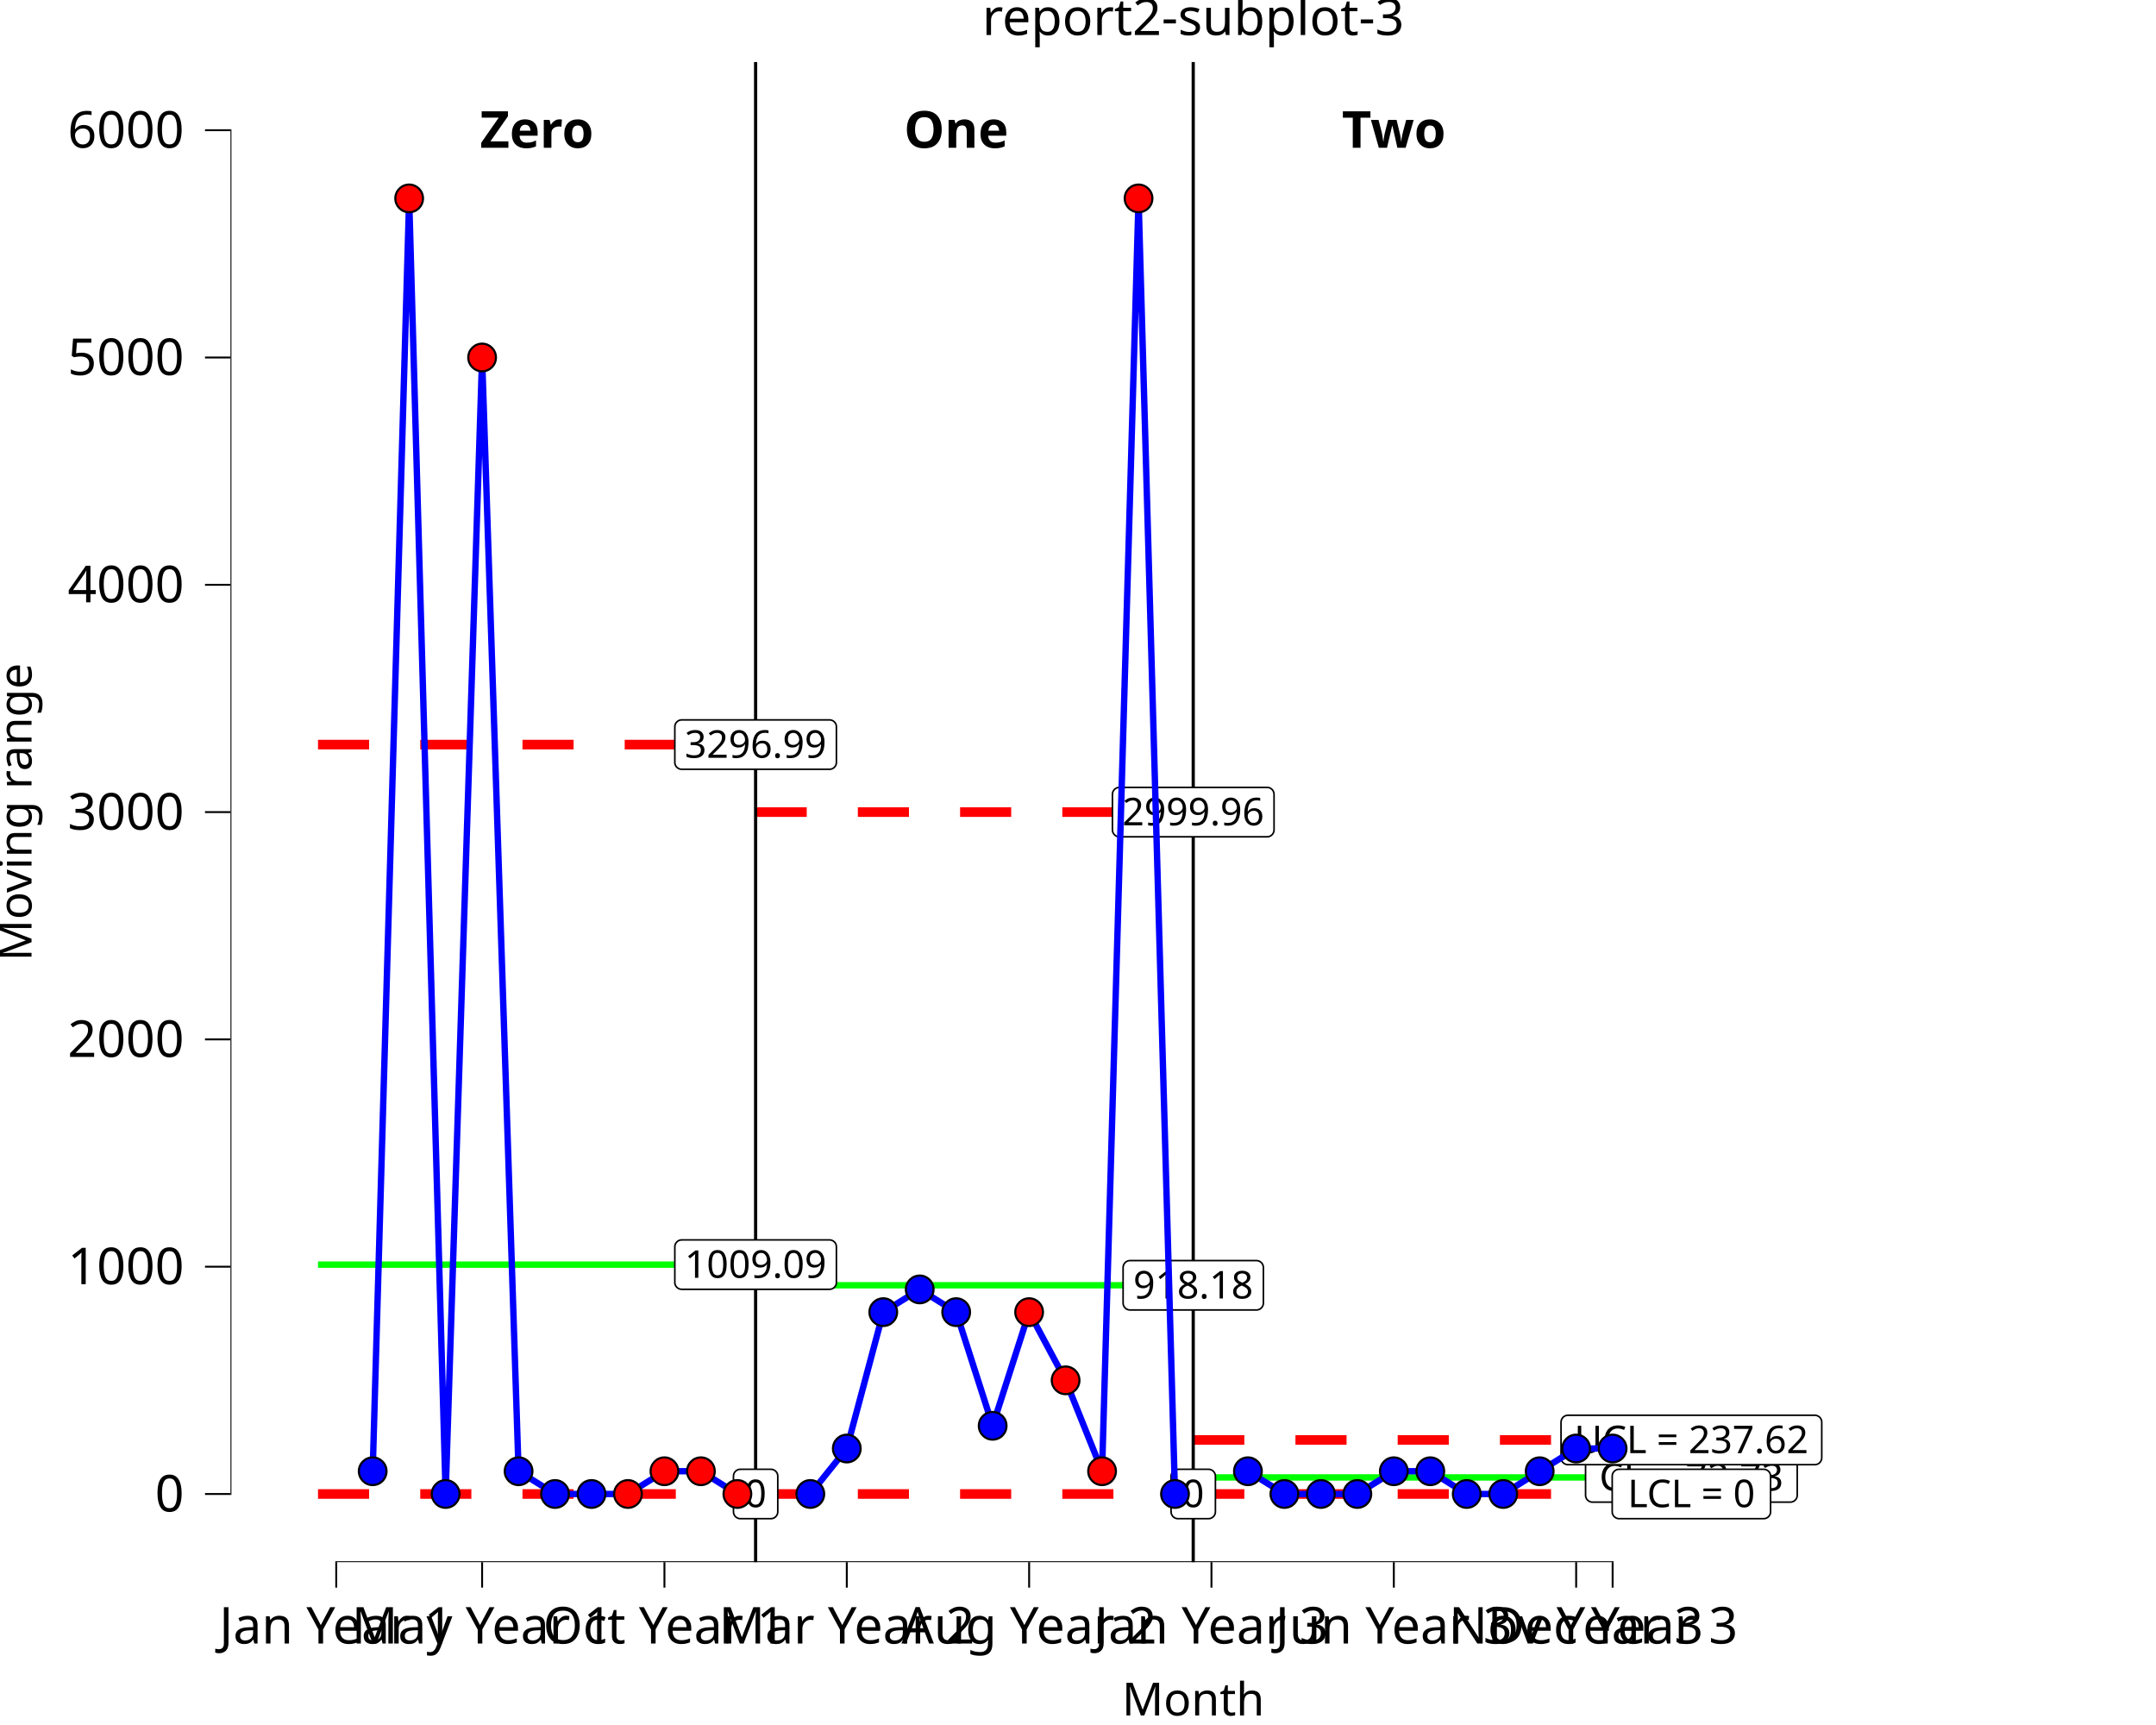
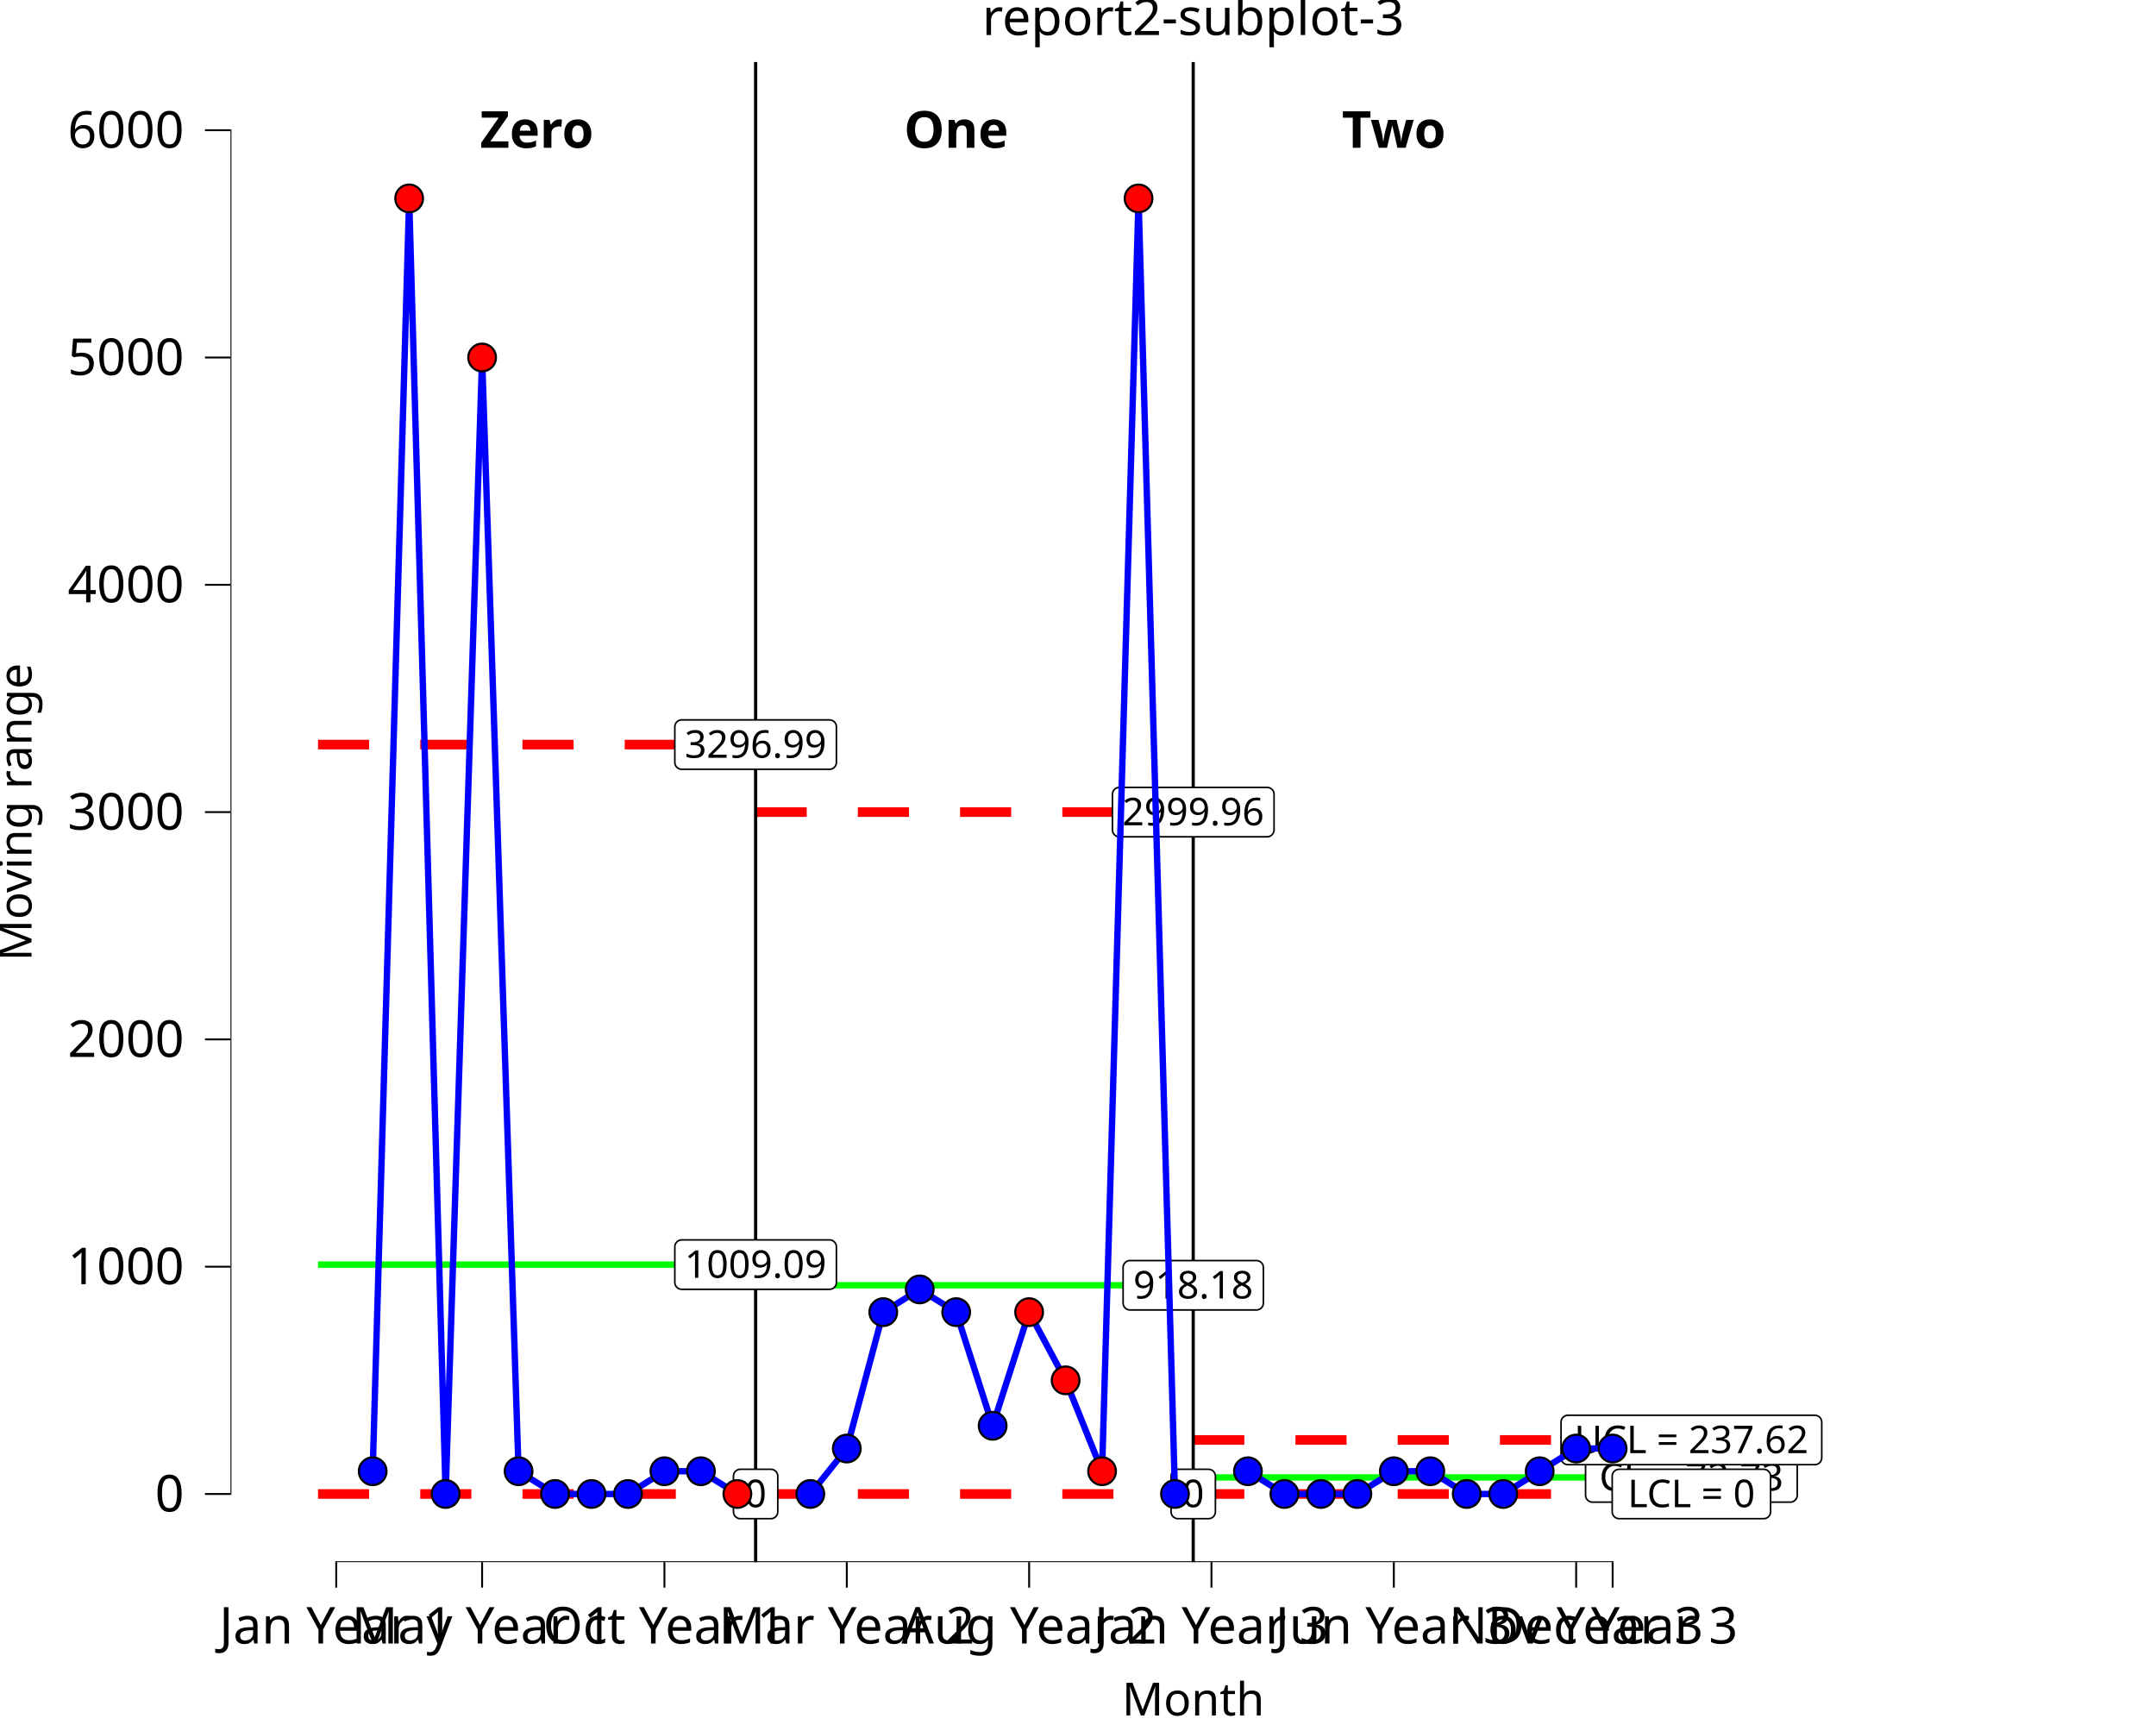
<svg xmlns="http://www.w3.org/2000/svg" class="svglite" data-engine-version="2.0" width="720.00pt" height="576.00pt" viewBox="0 0 720.00 576.00">
  <defs>
    <style type="text/css">
    .svglite line, .svglite polyline, .svglite polygon, .svglite path, .svglite rect, .svglite circle {
      fill: none;
      stroke: #000000;
      stroke-linecap: round;
      stroke-linejoin: round;
      stroke-miterlimit: 10.00;
    }
  </style>
  </defs>
  <rect width="100%" height="100%" style="stroke: none; fill: #FFFFFF;" />
  <defs>
    <clipPath id="cpMC4wMHw3MjAuMDB8MC4wMHw1NzYuMDA=">
      <rect x="0.00" y="0.00" width="720.00" height="576.00" />
    </clipPath>
  </defs>
  <g clip-path="url(#cpMC4wMHw3MjAuMDB8MC4wMHw1NzYuMDA=)">
    <rect x="0.00" y="0.00" width="720.00" height="576.00" style="stroke-width: 10.67; stroke: none;" />
  </g>
  <defs>
    <clipPath id="cpNzYuOTd8NzIwLjAwfDIwLjcxfDUyMS42Mw==">
      <rect x="76.97" y="20.71" width="643.03" height="500.92" />
    </clipPath>
  </defs>
  <g clip-path="url(#cpNzYuOTd8NzIwLjAwfDIwLjcxfDUyMS42Mw==)">
    <rect x="76.97" y="20.71" width="643.03" height="500.92" style="stroke-width: 10.67; stroke: none;" />
    <polyline points="252.34,429.17 264.52,429.17 264.52,429.17 276.70,429.17 276.70,429.17 288.88,429.17 288.88,429.17 301.05,429.17 301.05,429.17 313.23,429.17 313.23,429.17 325.41,429.17 325.41,429.17 337.59,429.17 337.59,429.17 349.77,429.17 349.77,429.17 361.95,429.17 361.95,429.17 374.13,429.17 374.13,429.17 386.31,429.17 386.31,429.17 398.48,429.17 398.48,429.17 " style="stroke-width: 2.13; stroke: #00FF00; stroke-linecap: butt;" />
    <polyline points="398.48,493.34 410.66,493.34 410.66,493.34 422.84,493.34 422.84,493.34 435.02,493.34 435.02,493.34 447.20,493.34 447.20,493.34 459.38,493.34 459.38,493.34 471.56,493.34 471.56,493.34 483.73,493.34 483.73,493.34 495.91,493.34 495.91,493.34 508.09,493.34 508.09,493.34 520.27,493.34 520.27,493.34 532.45,493.34 532.45,493.34 544.63,493.34 544.63,493.34 " style="stroke-width: 2.13; stroke: #00FF00; stroke-linecap: butt;" />
    <polyline points="106.20,422.27 118.38,422.27 118.38,422.27 130.55,422.27 130.55,422.27 142.73,422.27 142.73,422.27 154.91,422.27 154.91,422.27 167.09,422.27 167.09,422.27 179.27,422.27 179.27,422.27 191.45,422.27 191.45,422.27 203.63,422.27 203.63,422.27 215.80,422.27 215.80,422.27 227.98,422.27 227.98,422.27 240.16,422.27 240.16,422.27 252.34,422.27 252.34,422.27 " style="stroke-width: 2.13; stroke: #00FF00; stroke-linecap: butt;" />
    <polyline points="252.34,271.17 264.52,271.17 264.52,271.17 276.70,271.17 276.70,271.17 288.88,271.17 288.88,271.17 301.05,271.17 301.05,271.17 313.23,271.17 313.23,271.17 325.41,271.17 325.41,271.17 337.59,271.17 337.59,271.17 349.77,271.17 349.77,271.17 361.95,271.17 361.95,271.17 374.13,271.17 374.13,271.17 386.31,271.17 386.31,271.17 398.48,271.17 398.48,271.17 " style="stroke-width: 3.20; stroke: #FF0000; stroke-dasharray: 17.07,17.07; stroke-linecap: butt;" />
    <polyline points="398.48,480.82 410.66,480.82 410.66,480.82 422.84,480.82 422.84,480.82 435.02,480.82 435.02,480.82 447.20,480.82 447.20,480.82 459.38,480.82 459.38,480.82 471.56,480.82 471.56,480.82 483.73,480.82 483.73,480.82 495.91,480.82 495.91,480.82 508.09,480.82 508.09,480.82 520.27,480.82 520.27,480.82 532.45,480.82 532.45,480.82 544.63,480.82 544.63,480.82 " style="stroke-width: 3.20; stroke: #FF0000; stroke-dasharray: 17.07,17.07; stroke-linecap: butt;" />
    <polyline points="106.20,248.63 118.38,248.63 118.38,248.63 130.55,248.63 130.55,248.63 142.73,248.63 142.73,248.63 154.91,248.63 154.91,248.63 167.09,248.63 167.09,248.63 179.27,248.63 179.27,248.63 191.45,248.63 191.45,248.63 203.63,248.63 203.63,248.63 215.80,248.63 215.80,248.63 227.98,248.63 227.98,248.63 240.16,248.63 240.16,248.63 252.34,248.63 252.34,248.63 " style="stroke-width: 3.20; stroke: #FF0000; stroke-dasharray: 17.07,17.07; stroke-linecap: butt;" />
    <polyline points="252.34,498.86 264.52,498.86 264.52,498.86 276.70,498.86 276.70,498.86 288.88,498.86 288.88,498.86 301.05,498.86 301.05,498.86 313.23,498.86 313.23,498.86 325.41,498.86 325.41,498.86 337.59,498.86 337.59,498.86 349.77,498.86 349.77,498.86 361.95,498.86 361.95,498.86 374.13,498.86 374.13,498.86 386.31,498.86 386.31,498.86 398.48,498.86 398.48,498.86 " style="stroke-width: 3.20; stroke: #FF0000; stroke-dasharray: 17.07,17.07; stroke-linecap: butt;" />
    <polyline points="398.48,498.86 410.66,498.86 410.66,498.86 422.84,498.86 422.84,498.86 435.02,498.86 435.02,498.86 447.20,498.86 447.20,498.86 459.38,498.86 459.38,498.86 471.56,498.86 471.56,498.86 483.73,498.86 483.73,498.86 495.91,498.86 495.91,498.86 508.09,498.86 508.09,498.86 520.27,498.86 520.27,498.86 532.45,498.86 532.45,498.86 544.63,498.86 544.63,498.86 " style="stroke-width: 3.20; stroke: #FF0000; stroke-dasharray: 17.07,17.07; stroke-linecap: butt;" />
    <polyline points="106.20,498.86 118.38,498.86 118.38,498.86 130.55,498.86 130.55,498.86 142.73,498.86 142.73,498.86 154.91,498.86 154.91,498.86 167.09,498.86 167.09,498.86 179.27,498.86 179.27,498.86 191.45,498.86 191.45,498.86 203.63,498.86 203.63,498.86 215.80,498.86 215.80,498.86 227.98,498.86 227.98,498.86 240.16,498.86 240.16,498.86 252.34,498.86 252.34,498.86 " style="stroke-width: 3.20; stroke: #FF0000; stroke-dasharray: 17.07,17.07; stroke-linecap: butt;" />
    <line x1="252.34" y1="521.63" x2="252.34" y2="20.71" style="stroke-width: 1.07; stroke-linecap: butt;" />
    <line x1="398.48" y1="521.63" x2="398.48" y2="20.71" style="stroke-width: 1.07; stroke-linecap: butt;" />
    <text x="179.27" y="49.35" text-anchor="middle" style="font-size: 17.07px; font-weight: bold; font-family: sans;" textLength="35.10px" lengthAdjust="spacingAndGlyphs">Zero</text>
    <text x="319.32" y="49.35" text-anchor="middle" style="font-size: 17.07px; font-weight: bold; font-family: sans;" textLength="32.28px" lengthAdjust="spacingAndGlyphs">One</text>
    <text x="465.47" y="49.35" text-anchor="middle" style="font-size: 17.07px; font-weight: bold; font-family: sans;" textLength="32.26px" lengthAdjust="spacingAndGlyphs">Two</text>
    <polygon points="227.66,430.52 277.02,430.52 276.93,430.51 277.30,430.50 277.66,430.43 278.01,430.29 278.33,430.11 278.62,429.87 278.86,429.60 279.06,429.28 279.21,428.94 279.29,428.58 279.32,428.21 279.32,428.21 279.32,416.33 279.32,416.33 279.29,415.96 279.21,415.60 279.06,415.26 278.86,414.94 278.62,414.67 278.33,414.43 278.01,414.25 277.66,414.11 277.30,414.04 277.02,414.02 227.66,414.02 227.94,414.04 227.57,414.02 227.20,414.07 226.84,414.17 226.51,414.33 226.20,414.54 225.94,414.80 225.71,415.10 225.54,415.42 225.42,415.78 225.36,416.14 225.36,416.33 225.36,428.21 225.36,428.03 225.36,428.40 225.42,428.76 225.54,429.12 225.71,429.44 225.94,429.74 226.20,430.00 226.51,430.21 226.84,430.37 227.20,430.47 227.57,430.51 " style="stroke-width: 0.53; fill: #FFFFFF;" />
    <text x="252.34" y="426.68" text-anchor="middle" style="font-size: 12.80px; font-family: sans;" textLength="46.29px" lengthAdjust="spacingAndGlyphs">1009.09</text>
    <polygon points="247.24,507.10 257.44,507.10 257.34,507.10 257.72,507.09 258.08,507.01 258.43,506.88 258.75,506.70 259.03,506.46 259.28,506.18 259.48,505.87 259.62,505.53 259.71,505.17 259.74,504.80 259.74,504.80 259.74,492.91 259.74,492.91 259.71,492.54 259.62,492.18 259.48,491.84 259.28,491.53 259.03,491.25 258.75,491.02 258.43,490.83 258.08,490.70 257.72,490.63 257.44,490.61 247.24,490.61 247.52,490.63 247.15,490.61 246.78,490.66 246.43,490.76 246.09,490.92 245.79,491.13 245.52,491.39 245.30,491.68 245.12,492.01 245.01,492.36 244.95,492.73 244.94,492.91 244.94,504.80 244.95,504.61 244.95,504.98 245.01,505.35 245.12,505.70 245.30,506.03 245.52,506.33 245.79,506.58 246.09,506.79 246.43,506.95 246.78,507.06 247.15,507.10 " style="stroke-width: 0.53; fill: #FFFFFF;" />
    <text x="252.34" y="503.26" text-anchor="middle" style="font-size: 12.80px; font-family: sans;" textLength="7.12px" lengthAdjust="spacingAndGlyphs">0</text>
    <polygon points="227.66,256.87 277.02,256.87 276.93,256.87 277.30,256.86 277.66,256.78 278.01,256.65 278.33,256.47 278.62,256.23 278.86,255.95 279.06,255.64 279.21,255.30 279.29,254.94 279.32,254.57 279.32,254.57 279.32,242.68 279.32,242.68 279.29,242.31 279.21,241.95 279.06,241.61 278.86,241.30 278.62,241.02 278.33,240.79 278.01,240.60 277.66,240.47 277.30,240.40 277.02,240.38 227.66,240.38 227.94,240.40 227.57,240.38 227.20,240.43 226.84,240.53 226.51,240.69 226.20,240.90 225.94,241.16 225.71,241.45 225.54,241.78 225.42,242.13 225.36,242.50 225.36,242.68 225.36,254.57 225.36,254.38 225.36,254.75 225.42,255.12 225.54,255.47 225.71,255.80 225.94,256.10 226.20,256.35 226.51,256.56 226.84,256.72 227.20,256.83 227.57,256.87 " style="stroke-width: 0.53; fill: #FFFFFF;" />
    <text x="252.34" y="253.03" text-anchor="middle" style="font-size: 12.80px; font-family: sans;" textLength="46.29px" lengthAdjust="spacingAndGlyphs">3296.99</text>
    <polygon points="377.37,437.42 419.60,437.42 419.51,437.41 419.88,437.40 420.24,437.33 420.59,437.19 420.91,437.01 421.20,436.77 421.44,436.50 421.64,436.18 421.79,435.84 421.88,435.48 421.91,435.11 421.91,435.11 421.91,423.23 421.91,423.23 421.88,422.86 421.79,422.50 421.64,422.16 421.44,421.84 421.20,421.57 420.91,421.33 420.59,421.15 420.24,421.01 419.88,420.94 419.60,420.92 377.37,420.92 377.64,420.94 377.27,420.92 376.90,420.97 376.55,421.07 376.21,421.23 375.91,421.44 375.64,421.70 375.42,422.00 375.25,422.32 375.13,422.68 375.07,423.04 375.06,423.23 375.06,435.11 375.07,434.93 375.07,435.30 375.13,435.66 375.25,436.02 375.42,436.34 375.64,436.64 375.91,436.90 376.21,437.11 376.55,437.27 376.90,437.37 377.27,437.41 " style="stroke-width: 0.53; fill: #FFFFFF;" />
    <text x="398.48" y="433.58" text-anchor="middle" style="font-size: 12.80px; font-family: sans;" textLength="39.16px" lengthAdjust="spacingAndGlyphs">918.18</text>
    <polygon points="393.39,507.10 403.58,507.10 403.49,507.10 403.86,507.09 404.22,507.01 404.57,506.88 404.89,506.70 405.18,506.46 405.42,506.18 405.62,505.87 405.77,505.53 405.86,505.17 405.89,504.80 405.89,504.80 405.89,492.91 405.89,492.91 405.86,492.54 405.77,492.18 405.62,491.84 405.42,491.53 405.18,491.25 404.89,491.02 404.57,490.83 404.22,490.70 403.86,490.63 403.58,490.61 393.39,490.61 393.66,490.63 393.29,490.61 392.93,490.66 392.57,490.76 392.23,490.92 391.93,491.13 391.66,491.39 391.44,491.68 391.27,492.01 391.15,492.36 391.09,492.73 391.08,492.91 391.08,504.80 391.09,504.61 391.09,504.98 391.15,505.35 391.27,505.70 391.44,506.03 391.66,506.33 391.93,506.58 392.23,506.79 392.57,506.95 392.93,507.06 393.29,507.10 " style="stroke-width: 0.53; fill: #FFFFFF;" />
    <text x="398.48" y="503.26" text-anchor="middle" style="font-size: 12.80px; font-family: sans;" textLength="7.12px" lengthAdjust="spacingAndGlyphs">0</text>
    <polygon points="373.80,279.42 423.16,279.42 423.07,279.41 423.44,279.40 423.80,279.33 424.15,279.19 424.47,279.01 424.76,278.77 425.01,278.50 425.20,278.18 425.35,277.84 425.44,277.48 425.47,277.11 425.47,277.11 425.47,265.23 425.47,265.23 425.44,264.86 425.35,264.50 425.20,264.16 425.01,263.84 424.76,263.57 424.47,263.33 424.15,263.15 423.80,263.01 423.44,262.94 423.16,262.92 373.80,262.92 374.08,262.94 373.71,262.92 373.34,262.97 372.99,263.07 372.65,263.23 372.35,263.44 372.08,263.70 371.86,264.00 371.68,264.32 371.57,264.68 371.51,265.04 371.50,265.23 371.50,277.11 371.51,276.93 371.51,277.30 371.57,277.66 371.68,278.01 371.86,278.34 372.08,278.64 372.35,278.90 372.65,279.11 372.99,279.27 373.34,279.37 373.71,279.41 " style="stroke-width: 0.53; fill: #FFFFFF;" />
    <text x="398.48" y="275.58" text-anchor="middle" style="font-size: 12.80px; font-family: sans;" textLength="46.29px" lengthAdjust="spacingAndGlyphs">2999.96</text>
    <polygon points="531.80,501.58 597.89,501.58 597.79,501.58 598.16,501.57 598.53,501.49 598.87,501.36 599.19,501.18 599.48,500.94 599.73,500.66 599.93,500.35 600.07,500.01 600.16,499.65 600.19,499.28 600.19,499.28 600.19,487.39 600.19,487.39 600.16,487.02 600.07,486.66 599.93,486.32 599.73,486.01 599.48,485.73 599.19,485.50 598.87,485.31 598.53,485.18 598.16,485.11 597.89,485.09 531.80,485.09 532.08,485.11 531.71,485.09 531.34,485.14 530.99,485.24 530.65,485.40 530.35,485.61 530.08,485.87 529.85,486.16 529.68,486.49 529.57,486.84 529.51,487.21 529.50,487.39 529.50,499.28 529.51,499.09 529.51,499.46 529.57,499.83 529.68,500.18 529.85,500.51 530.08,500.81 530.35,501.06 530.65,501.27 530.99,501.43 531.34,501.54 531.71,501.58 " style="stroke-width: 0.53; fill: #FFFFFF;" />
    <text x="564.84" y="497.74" text-anchor="middle" style="font-size: 12.80px; font-family: sans;" textLength="63.01px" lengthAdjust="spacingAndGlyphs">CL = 72.73</text>
    <polygon points="540.70,507.10 588.99,507.10 588.89,507.10 589.26,507.09 589.63,507.01 589.97,506.88 590.29,506.70 590.58,506.46 590.83,506.18 591.03,505.87 591.17,505.53 591.26,505.17 591.29,504.80 591.29,504.80 591.29,492.91 591.29,492.91 591.26,492.54 591.17,492.18 591.03,491.84 590.83,491.53 590.58,491.25 590.29,491.02 589.97,490.83 589.63,490.70 589.26,490.63 588.99,490.61 540.70,490.61 540.98,490.63 540.61,490.61 540.24,490.66 539.89,490.76 539.55,490.92 539.25,491.13 538.98,491.39 538.75,491.68 538.58,492.01 538.46,492.36 538.41,492.73 538.40,492.91 538.40,504.80 538.41,504.61 538.41,504.98 538.46,505.35 538.58,505.70 538.75,506.03 538.98,506.33 539.25,506.58 539.55,506.79 539.89,506.95 540.24,507.06 540.61,507.10 " style="stroke-width: 0.53; fill: #FFFFFF;" />
    <text x="564.84" y="503.26" text-anchor="middle" style="font-size: 12.80px; font-family: sans;" textLength="45.21px" lengthAdjust="spacingAndGlyphs">LCL = 0</text>
    <polygon points="523.62,489.07 606.07,489.07 605.98,489.07 606.35,489.05 606.71,488.98 607.06,488.85 607.38,488.66 607.67,488.43 607.91,488.15 608.11,487.83 608.26,487.49 608.35,487.13 608.38,486.76 608.38,486.76 608.38,474.88 608.38,474.88 608.35,474.51 608.26,474.15 608.11,473.81 607.91,473.49 607.67,473.22 607.38,472.98 607.06,472.80 606.71,472.67 606.35,472.59 606.07,472.57 523.62,472.57 523.90,472.59 523.52,472.58 523.16,472.62 522.80,472.72 522.47,472.88 522.16,473.09 521.89,473.35 521.67,473.65 521.50,473.98 521.38,474.33 521.32,474.69 521.31,474.88 521.31,486.76 521.32,486.58 521.32,486.95 521.38,487.32 521.50,487.67 521.67,488.00 521.89,488.29 522.16,488.55 522.47,488.76 522.80,488.92 523.16,489.02 523.52,489.07 " style="stroke-width: 0.53; fill: #FFFFFF;" />
    <text x="564.84" y="485.23" text-anchor="middle" style="font-size: 12.80px; font-family: sans;" textLength="79.38px" lengthAdjust="spacingAndGlyphs">UCL = 237.62</text>
    <polyline points="270.61,498.86 282.79,483.68 294.97,438.14 307.14,430.55 319.32,438.14 331.50,476.09 343.68,438.14 355.86,460.91 368.04,491.27 380.22,66.25 392.39,498.86 " style="stroke-width: 2.13; stroke: #0000FF; stroke-linecap: butt;" />
    <polyline points="416.75,491.27 428.93,498.86 441.11,498.86 453.29,498.86 465.47,491.27 477.65,491.27 489.82,498.86 502.00,498.86 514.18,491.27 526.36,483.68 538.54,483.68 " style="stroke-width: 2.13; stroke: #0000FF; stroke-linecap: butt;" />
    <polyline points="124.46,491.27 136.64,66.25 148.82,498.86 161.00,119.37 173.18,491.27 185.36,498.86 197.54,498.86 209.71,498.86 221.89,491.27 234.07,491.27 246.25,498.86 " style="stroke-width: 2.13; stroke: #0000FF; stroke-linecap: butt;" />
    <circle cx="124.46" cy="491.27" r="4.62" style="stroke-width: 0.71; fill: #0000FF;" />
    <circle cx="136.64" cy="66.25" r="4.62" style="stroke-width: 0.71; fill: #FF0000;" />
    <circle cx="148.82" cy="498.86" r="4.62" style="stroke-width: 0.71; fill: #0000FF;" />
    <circle cx="161.00" cy="119.37" r="4.62" style="stroke-width: 0.71; fill: #FF0000;" />
    <circle cx="173.18" cy="491.27" r="4.62" style="stroke-width: 0.71; fill: #0000FF;" />
    <circle cx="185.36" cy="498.86" r="4.62" style="stroke-width: 0.71; fill: #0000FF;" />
    <circle cx="197.54" cy="498.86" r="4.62" style="stroke-width: 0.71; fill: #0000FF;" />
-     <circle cx="209.71" cy="498.86" r="4.62" style="stroke-width: 0.71; fill: #FF0000;" />
-     <circle cx="221.89" cy="491.27" r="4.62" style="stroke-width: 0.71; fill: #FF0000;" />
-     <circle cx="234.07" cy="491.27" r="4.62" style="stroke-width: 0.71; fill: #FF0000;" />
+     <circle cx="209.71" cy="498.86" r="4.62" style="stroke-width: 0.71; fill: #0000FF;" />
+     <circle cx="221.89" cy="491.27" r="4.62" style="stroke-width: 0.71; fill: #0000FF;" />
+     <circle cx="234.07" cy="491.27" r="4.62" style="stroke-width: 0.71; fill: #0000FF;" />
    <circle cx="246.25" cy="498.86" r="4.62" style="stroke-width: 0.71; fill: #FF0000;" />
    <circle cx="270.61" cy="498.86" r="4.62" style="stroke-width: 0.71; fill: #0000FF;" />
    <circle cx="282.79" cy="483.68" r="4.62" style="stroke-width: 0.71; fill: #0000FF;" />
    <circle cx="294.97" cy="438.14" r="4.62" style="stroke-width: 0.71; fill: #0000FF;" />
    <circle cx="307.14" cy="430.55" r="4.62" style="stroke-width: 0.71; fill: #0000FF;" />
    <circle cx="319.32" cy="438.14" r="4.62" style="stroke-width: 0.71; fill: #0000FF;" />
    <circle cx="331.50" cy="476.09" r="4.62" style="stroke-width: 0.71; fill: #0000FF;" />
    <circle cx="343.68" cy="438.14" r="4.62" style="stroke-width: 0.71; fill: #FF0000;" />
    <circle cx="355.86" cy="460.91" r="4.62" style="stroke-width: 0.71; fill: #FF0000;" />
    <circle cx="368.04" cy="491.27" r="4.62" style="stroke-width: 0.71; fill: #FF0000;" />
    <circle cx="380.22" cy="66.25" r="4.62" style="stroke-width: 0.71; fill: #FF0000;" />
    <circle cx="392.39" cy="498.86" r="4.62" style="stroke-width: 0.71; fill: #0000FF;" />
    <circle cx="416.75" cy="491.27" r="4.62" style="stroke-width: 0.71; fill: #0000FF;" />
    <circle cx="428.93" cy="498.86" r="4.62" style="stroke-width: 0.71; fill: #0000FF;" />
    <circle cx="441.11" cy="498.86" r="4.62" style="stroke-width: 0.71; fill: #0000FF;" />
    <circle cx="453.29" cy="498.86" r="4.62" style="stroke-width: 0.71; fill: #0000FF;" />
    <circle cx="465.47" cy="491.27" r="4.62" style="stroke-width: 0.71; fill: #0000FF;" />
    <circle cx="477.65" cy="491.27" r="4.62" style="stroke-width: 0.71; fill: #0000FF;" />
    <circle cx="489.82" cy="498.86" r="4.62" style="stroke-width: 0.71; fill: #0000FF;" />
    <circle cx="502.00" cy="498.86" r="4.62" style="stroke-width: 0.71; fill: #0000FF;" />
    <circle cx="514.18" cy="491.27" r="4.62" style="stroke-width: 0.71; fill: #0000FF;" />
    <circle cx="526.36" cy="483.68" r="4.62" style="stroke-width: 0.71; fill: #0000FF;" />
    <circle cx="538.54" cy="483.68" r="4.62" style="stroke-width: 0.71; fill: #0000FF;" />
    <line x1="111.97" y1="521.63" x2="538.86" y2="521.63" style="stroke-width: 0.64; stroke-linecap: butt;" />
    <line x1="76.97" y1="499.18" x2="76.97" y2="43.16" style="stroke-width: 0.64; stroke-linecap: butt;" />
    <rect x="76.97" y="20.71" width="643.03" height="500.92" style="stroke-width: 0.00; stroke: none;" />
  </g>
  <g clip-path="url(#cpMC4wMHw3MjAuMDB8MC4wMHw1NzYuMDA=)">
    <polyline points="76.97,521.63 76.97,20.71 " style="stroke-width: 0.00; stroke: none; stroke-linecap: butt;" />
    <text x="61.49" y="504.71" text-anchor="end" style="font-size: 17.00px; font-family: sans;" textLength="9.46px" lengthAdjust="spacingAndGlyphs">0</text>
    <text x="61.49" y="428.81" text-anchor="end" style="font-size: 17.00px; font-family: sans;" textLength="37.82px" lengthAdjust="spacingAndGlyphs">1000</text>
    <text x="61.49" y="352.91" text-anchor="end" style="font-size: 17.00px; font-family: sans;" textLength="37.82px" lengthAdjust="spacingAndGlyphs">2000</text>
    <text x="61.49" y="277.02" text-anchor="end" style="font-size: 17.00px; font-family: sans;" textLength="37.82px" lengthAdjust="spacingAndGlyphs">3000</text>
    <text x="61.49" y="201.12" text-anchor="end" style="font-size: 17.00px; font-family: sans;" textLength="37.82px" lengthAdjust="spacingAndGlyphs">4000</text>
    <text x="61.49" y="125.22" text-anchor="end" style="font-size: 17.00px; font-family: sans;" textLength="37.82px" lengthAdjust="spacingAndGlyphs">5000</text>
    <text x="61.49" y="49.33" text-anchor="end" style="font-size: 17.00px; font-family: sans;" textLength="37.82px" lengthAdjust="spacingAndGlyphs">6000</text>
    <polyline points="68.46,498.86 76.97,498.86 " style="stroke-width: 0.64; stroke-linecap: butt;" />
    <polyline points="68.46,422.96 76.97,422.96 " style="stroke-width: 0.64; stroke-linecap: butt;" />
    <polyline points="68.46,347.06 76.97,347.06 " style="stroke-width: 0.64; stroke-linecap: butt;" />
    <polyline points="68.46,271.17 76.97,271.17 " style="stroke-width: 0.64; stroke-linecap: butt;" />
    <polyline points="68.46,195.27 76.97,195.27 " style="stroke-width: 0.64; stroke-linecap: butt;" />
    <polyline points="68.46,119.37 76.97,119.37 " style="stroke-width: 0.64; stroke-linecap: butt;" />
    <polyline points="68.46,43.48 76.97,43.48 " style="stroke-width: 0.64; stroke-linecap: butt;" />
    <polyline points="76.97,521.63 720.00,521.63 " style="stroke-width: 0.00; stroke: none; stroke-linecap: butt;" />
    <polyline points="112.29,530.13 112.29,521.63 " style="stroke-width: 0.64; stroke-linecap: butt;" />
    <polyline points="161.00,530.13 161.00,521.63 " style="stroke-width: 0.64; stroke-linecap: butt;" />
    <polyline points="221.89,530.13 221.89,521.63 " style="stroke-width: 0.64; stroke-linecap: butt;" />
    <polyline points="282.79,530.13 282.79,521.63 " style="stroke-width: 0.64; stroke-linecap: butt;" />
    <polyline points="343.68,530.13 343.68,521.63 " style="stroke-width: 0.64; stroke-linecap: butt;" />
    <polyline points="404.57,530.13 404.57,521.63 " style="stroke-width: 0.64; stroke-linecap: butt;" />
    <polyline points="465.47,530.13 465.47,521.63 " style="stroke-width: 0.64; stroke-linecap: butt;" />
    <polyline points="526.36,530.13 526.36,521.63 " style="stroke-width: 0.64; stroke-linecap: butt;" />
    <polyline points="538.54,530.13 538.54,521.63 " style="stroke-width: 0.64; stroke-linecap: butt;" />
    <text x="112.29" y="548.80" text-anchor="middle" style="font-size: 17.00px; font-family: sans;" textLength="82.23px" lengthAdjust="spacingAndGlyphs">Jan Year 1</text>
    <text x="161.00" y="548.80" text-anchor="middle" style="font-size: 17.00px; font-family: sans;" textLength="86.94px" lengthAdjust="spacingAndGlyphs">May Year 1</text>
    <text x="221.89" y="548.80" text-anchor="middle" style="font-size: 17.00px; font-family: sans;" textLength="81.27px" lengthAdjust="spacingAndGlyphs">Oct Year 1</text>
    <text x="282.79" y="548.80" text-anchor="middle" style="font-size: 17.00px; font-family: sans;" textLength="84.10px" lengthAdjust="spacingAndGlyphs">Mar Year 2</text>
    <text x="343.68" y="548.80" text-anchor="middle" style="font-size: 17.00px; font-family: sans;" textLength="85.07px" lengthAdjust="spacingAndGlyphs">Aug Year 2</text>
    <text x="404.57" y="548.80" text-anchor="middle" style="font-size: 17.00px; font-family: sans;" textLength="82.23px" lengthAdjust="spacingAndGlyphs">Jan Year 3</text>
    <text x="465.47" y="548.80" text-anchor="middle" style="font-size: 17.00px; font-family: sans;" textLength="82.23px" lengthAdjust="spacingAndGlyphs">Jun Year 3</text>
    <text x="526.36" y="548.80" text-anchor="middle" style="font-size: 17.00px; font-family: sans;" textLength="85.06px" lengthAdjust="spacingAndGlyphs">Nov Year 3</text>
    <text x="538.54" y="548.80" text-anchor="middle" style="font-size: 17.00px; font-family: sans;" textLength="85.06px" lengthAdjust="spacingAndGlyphs">Dec Year 3</text>
    <text x="398.48" y="572.82" text-anchor="middle" style="font-size: 15.30px; font-family: sans;" textLength="42.53px" lengthAdjust="spacingAndGlyphs">Month</text>
    <text transform="translate(10.53,271.17) rotate(-90)" text-anchor="middle" style="font-size: 15.30px; font-family: sans;" textLength="92.72px" lengthAdjust="spacingAndGlyphs">Moving range</text>
    <text x="398.48" y="11.70" text-anchor="middle" style="font-size: 17.00px; font-family: sans;" textLength="129.47px" lengthAdjust="spacingAndGlyphs">report2-subplot-3</text>
  </g>
</svg>
